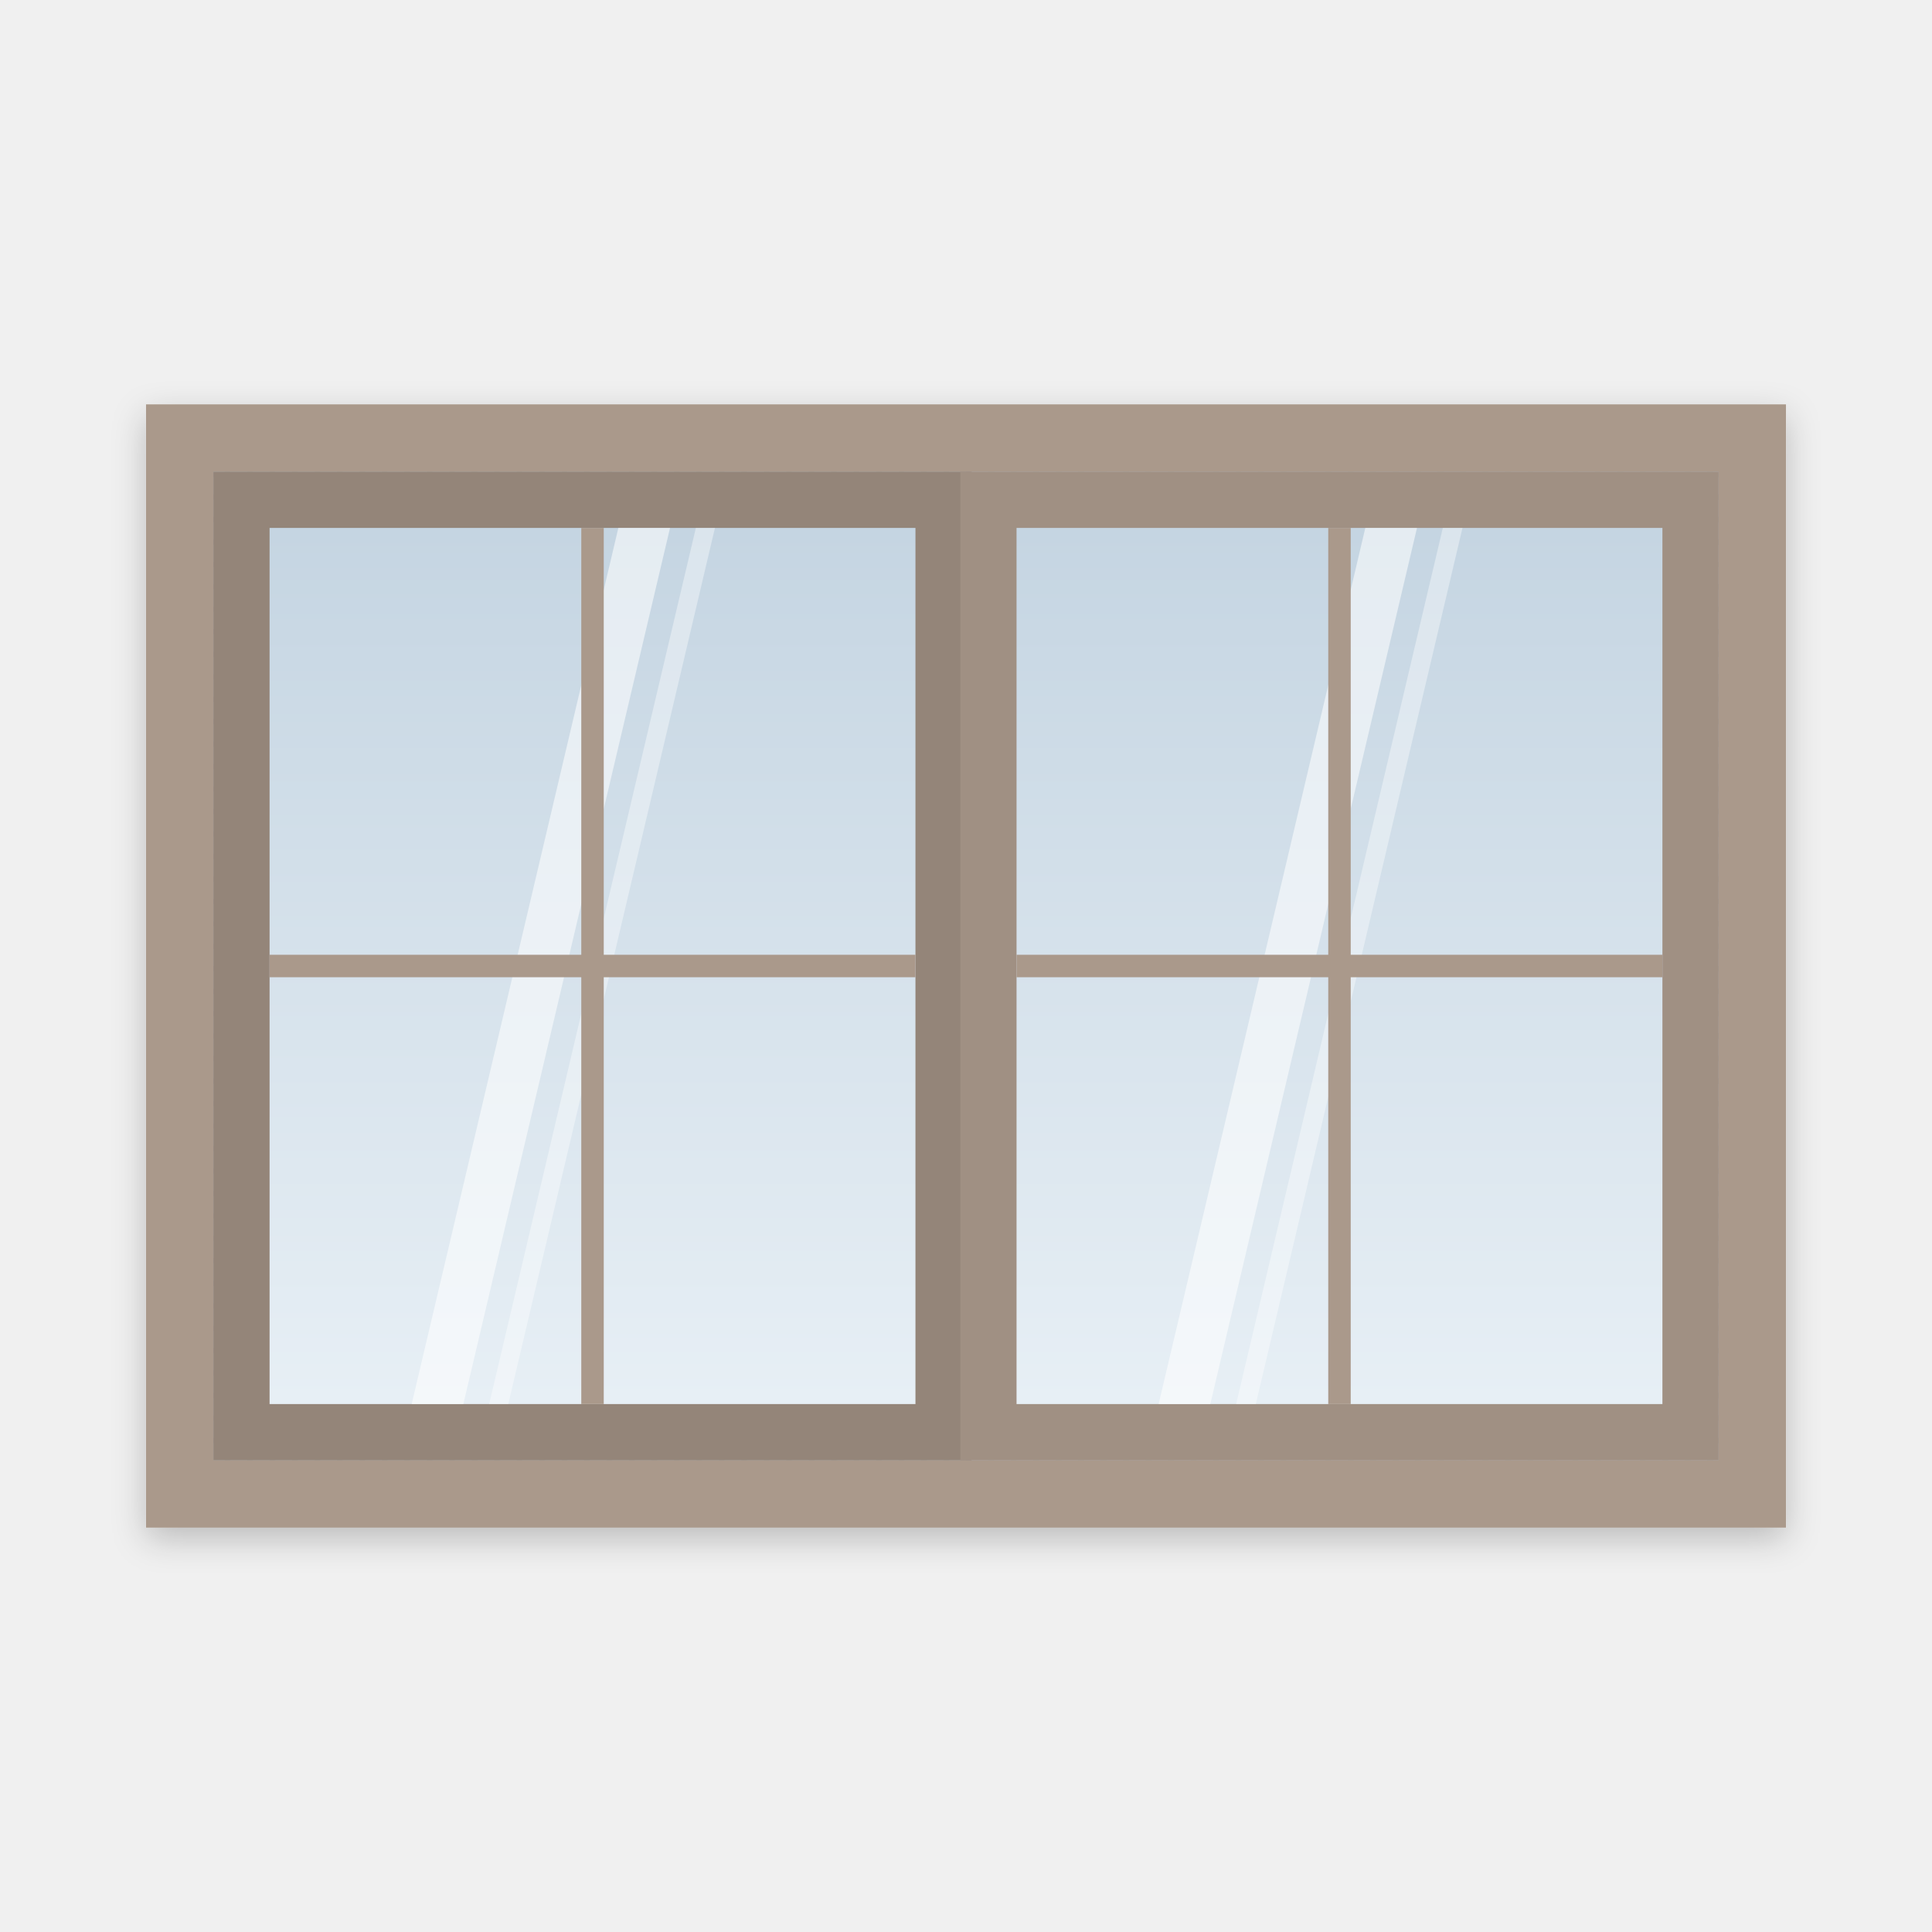
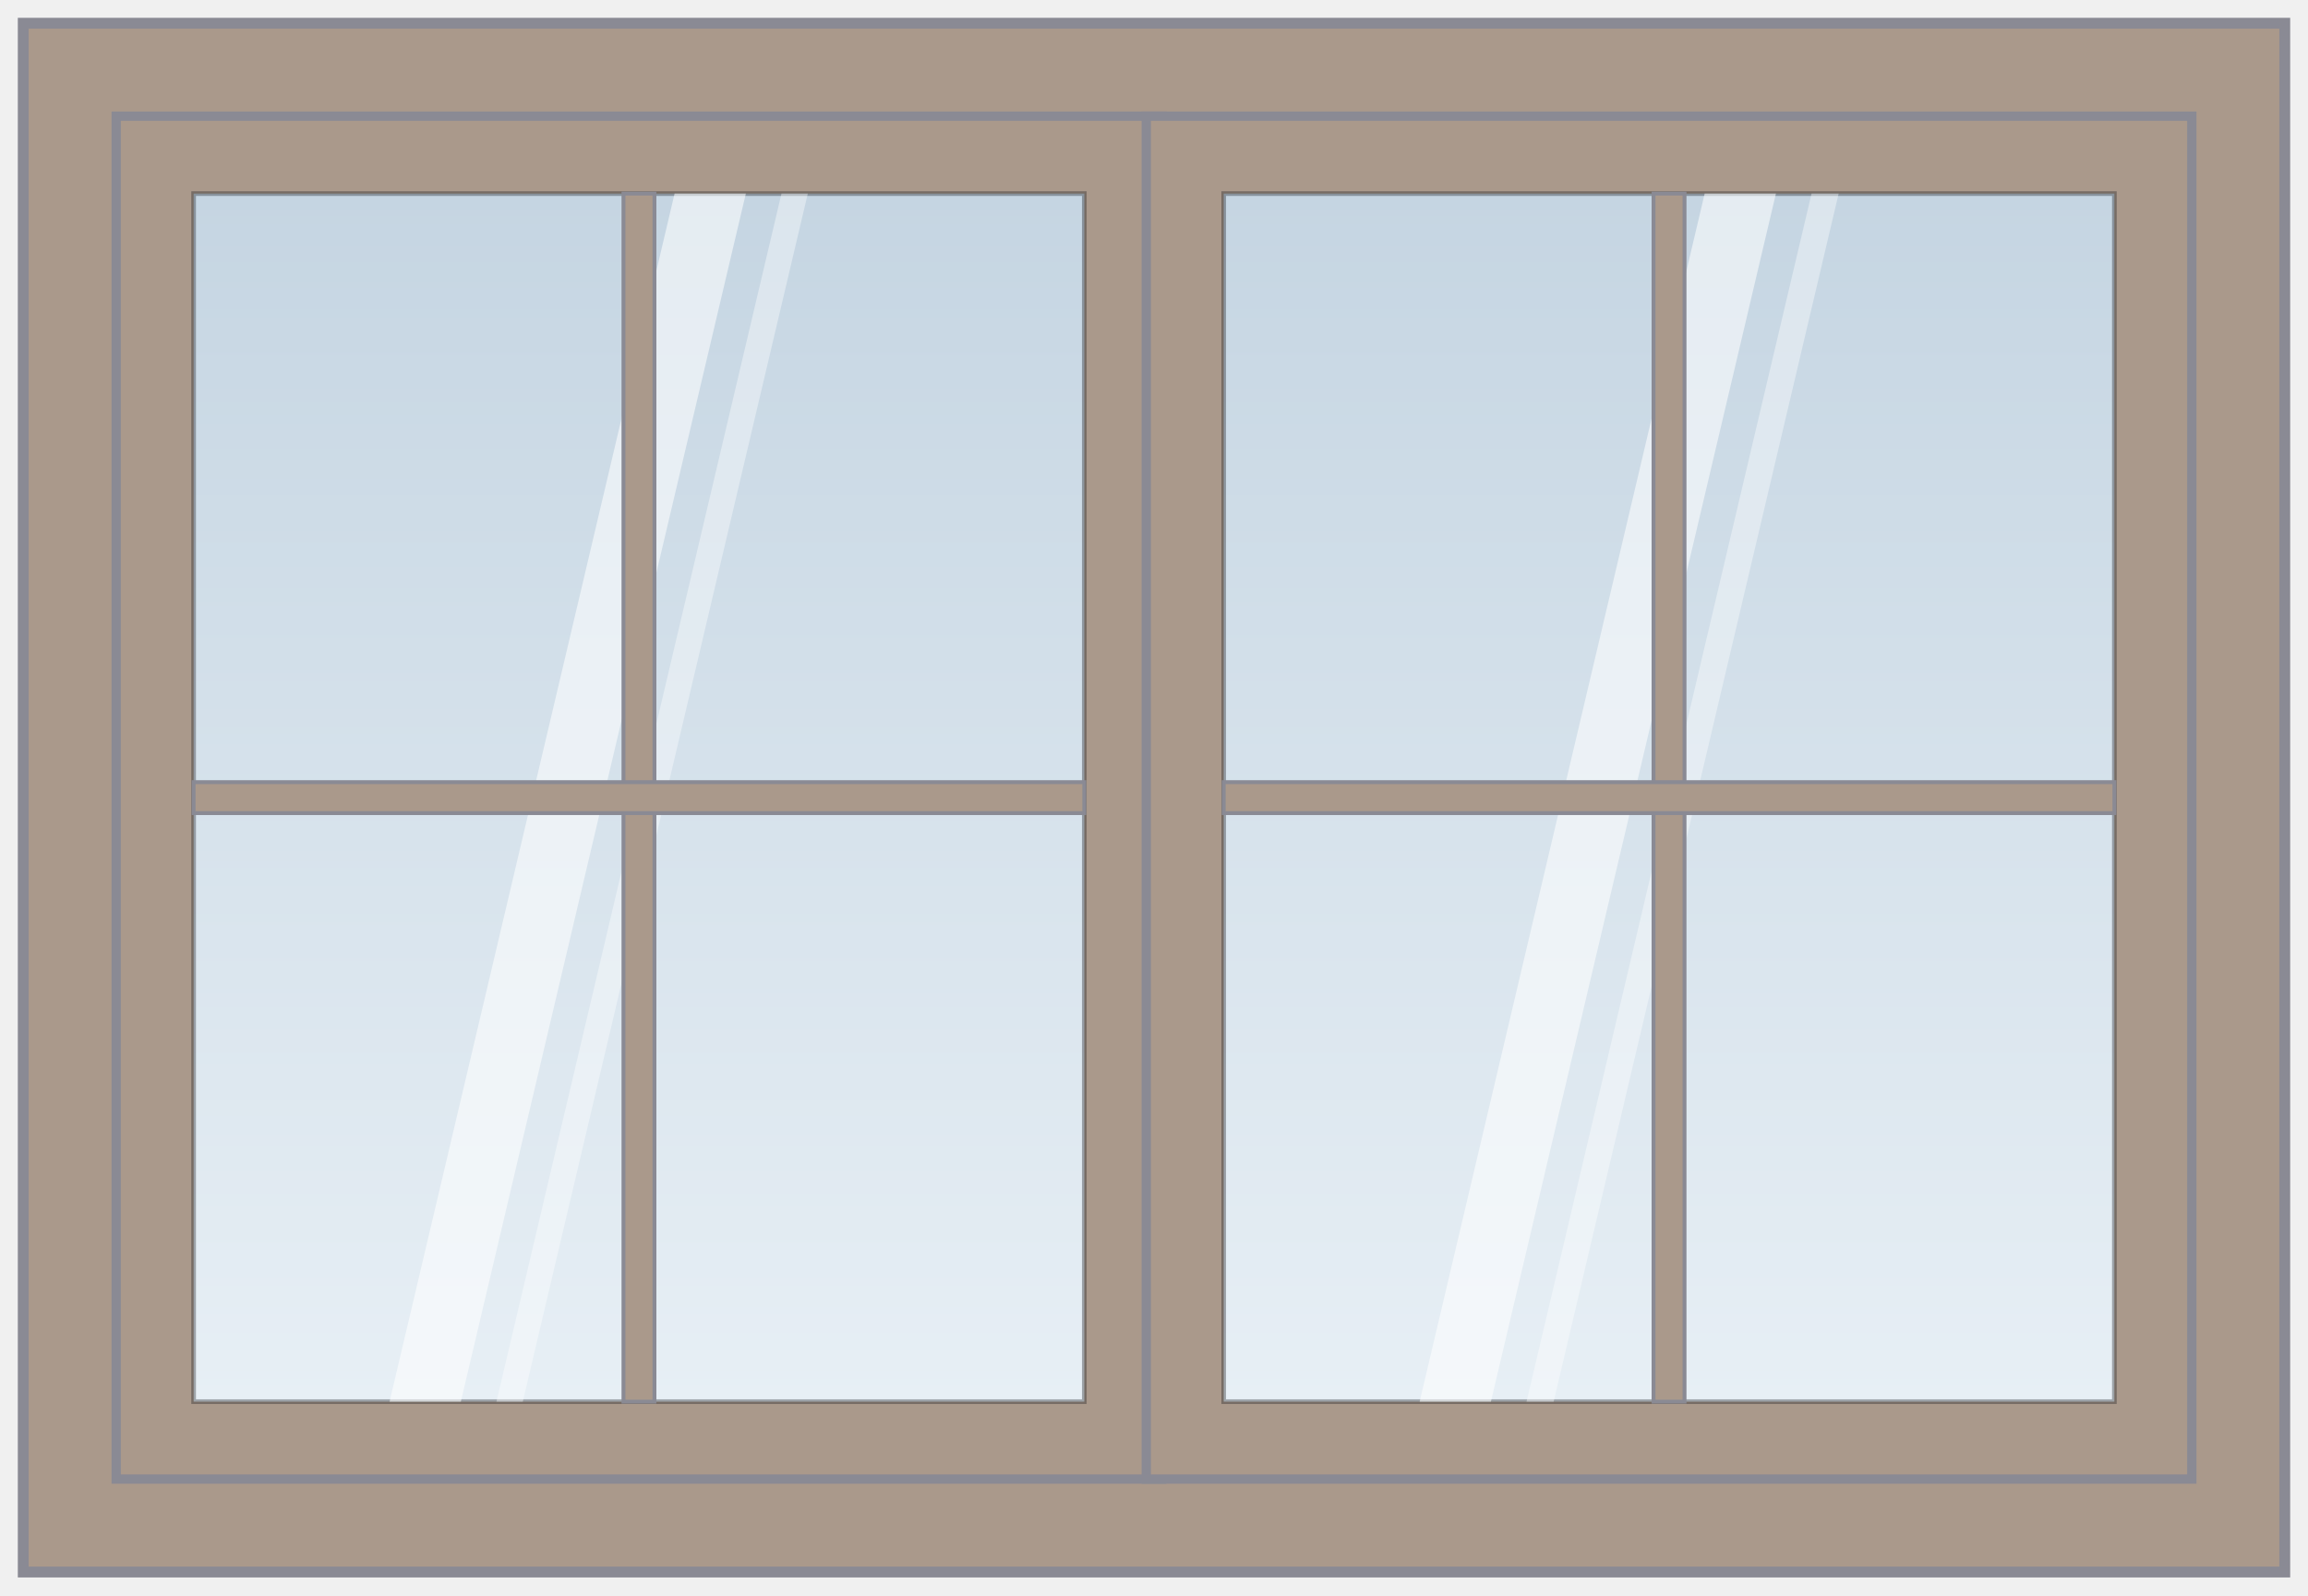
- <svg xmlns="http://www.w3.org/2000/svg" viewBox="28.0 28.0 344.0 344.0" width="600" height="600" role="img">
+ <svg xmlns="http://www.w3.org/2000/svg" viewBox="51.0 97.0 298.0 206.0" width="596" height="412" role="img">
  <defs>
    <linearGradient id="gl" x1="0" y1="0" x2="0" y2="1">
      <stop offset="0" stop-color="#C5D5E2" />
      <stop offset="1" stop-color="#E7EFF5" />
    </linearGradient>
    <pattern id="mesh" width="4" height="4" patternUnits="userSpaceOnUse">
      <rect width="4" height="4" fill="#B9C2CA" />
      <path d="M0 .5H4M.5 0V4" stroke="#19191D" stroke-opacity=".12" stroke-width="1" />
    </pattern>
    <pattern id="pine" width="14" height="14" patternUnits="userSpaceOnUse">
      <rect width="14" height="14" fill="#DFC195" />
      <path d="M3 0V14M9.5 0V14" stroke="#8C6030" stroke-opacity=".13" stroke-width="1" />
      <path d="M6 0V14" stroke="#FFFFFF" stroke-opacity=".12" stroke-width="1.4" />
    </pattern>
-     <filter id="sh" x="-20%" y="-20%" width="140%" height="140%">
-       <feDropShadow dx="0" dy="2" stdDeviation="3" flood-color="#000" flood-opacity=".22" />
-     </filter>
    <linearGradient id="shine" x1="0" y1="0" x2="1" y2="0">
      <stop offset="0" stop-color="#fff" stop-opacity="0" />
      <stop offset=".5" stop-color="#fff" stop-opacity=".75" />
      <stop offset="1" stop-color="#fff" stop-opacity="0" />
    </linearGradient>
  </defs>
-   <rect x="54.0" y="100.0" width="292.0" height="200.0" fill="#AA998B" filter="url(#sh)" />
-   <rect x="66.0" y="112.0" width="268.0" height="176.0" fill="url(#mesh)" />
+   <rect x="54.0" y="100.0" width="292.0" height="200.0" fill="#AA998B" stroke="#8A8A94" stroke-width="1.4" />
+   <rect x="66.0" y="112.0" width="268.0" height="176.0" fill="url(#mesh)" stroke="#19191D" stroke-width="0.5" />
  <g>
-     <polygon points="66.0,112.0 201.0,112.0 201.0,288.0 66.0,288.0" fill="#AA998B" />
-     <polygon points="66.0,112.0 201.0,112.0 201.0,288.0 66.0,288.0" fill="#000000" fill-opacity="0.130" />
-     <polygon points="76.0,122.0 191.0,122.0 191.0,278.0 76.0,278.0" fill="url(#gl)" />
+     <polygon points="66.0,112.0 201.0,112.0 201.0,288.0 66.0,288.0" fill="#AA998B" stroke="#8A8A94" stroke-width="1.2" />
+     <polygon points="76.0,122.0 191.0,122.0 191.0,278.0 76.0,278.0" fill="url(#gl)" stroke="#19191D" stroke-width="0.6" stroke-opacity=".35" />
    <polygon points="101.3,278.0 110.5,278.0 147.3,122.0 138.1,122.0" fill="#fff" fill-opacity="0.55" />
    <polygon points="115.1,278.0 118.5,278.0 155.3,122.0 151.9,122.0" fill="#fff" fill-opacity="0.38" />
-     <polygon points="131.5,122.0 135.5,122.0 135.5,278.0 131.5,278.0" fill="#AA998B" />
-     <polygon points="76.0,198.0 191.0,198.0 191.0,202.0 76.0,202.0" fill="#AA998B" />
+     <polygon points="131.5,122.0 135.5,122.0 135.5,278.0 131.5,278.0" fill="#AA998B" stroke="#8A8A94" stroke-width="0.5" />
+     <polygon points="76.0,198.0 191.0,198.0 191.0,202.0 76.0,202.0" fill="#AA998B" stroke="#8A8A94" stroke-width="0.5" />
  </g>
-   <polygon points="199.0,112.0 334.0,112.0 334.0,288.0 199.0,288.0" fill="#AA998B" />
-   <polygon points="199.0,112.0 334.0,112.0 334.0,288.0 199.0,288.0" fill="#000000" fill-opacity="0.060" />
-   <polygon points="209.0,122.0 324.0,122.0 324.0,278.0 209.0,278.0" fill="url(#gl)" />
+   <polygon points="199.0,112.0 334.0,112.0 334.0,288.0 199.0,288.0" fill="#AA998B" stroke="#8A8A94" stroke-width="1.2" />
+   <polygon points="209.0,122.0 324.0,122.0 324.0,278.0 209.0,278.0" fill="url(#gl)" stroke="#19191D" stroke-width="0.6" stroke-opacity=".35" />
  <polygon points="234.3,278.0 243.5,278.0 280.3,122.0 271.1,122.0" fill="#fff" fill-opacity="0.55" />
  <polygon points="248.1,278.0 251.6,278.0 288.4,122.0 284.9,122.0" fill="#fff" fill-opacity="0.38" />
-   <polygon points="264.5,122.0 268.5,122.0 268.5,278.0 264.5,278.0" fill="#AA998B" />
-   <polygon points="209.0,198.0 324.0,198.0 324.0,202.0 209.0,202.0" fill="#AA998B" />
+   <polygon points="264.5,122.0 268.5,122.0 268.5,278.0 264.5,278.0" fill="#AA998B" stroke="#8A8A94" stroke-width="0.5" />
+   <polygon points="209.0,198.0 324.0,198.0 324.0,202.0 209.0,202.0" fill="#AA998B" stroke="#8A8A94" stroke-width="0.5" />
</svg>
